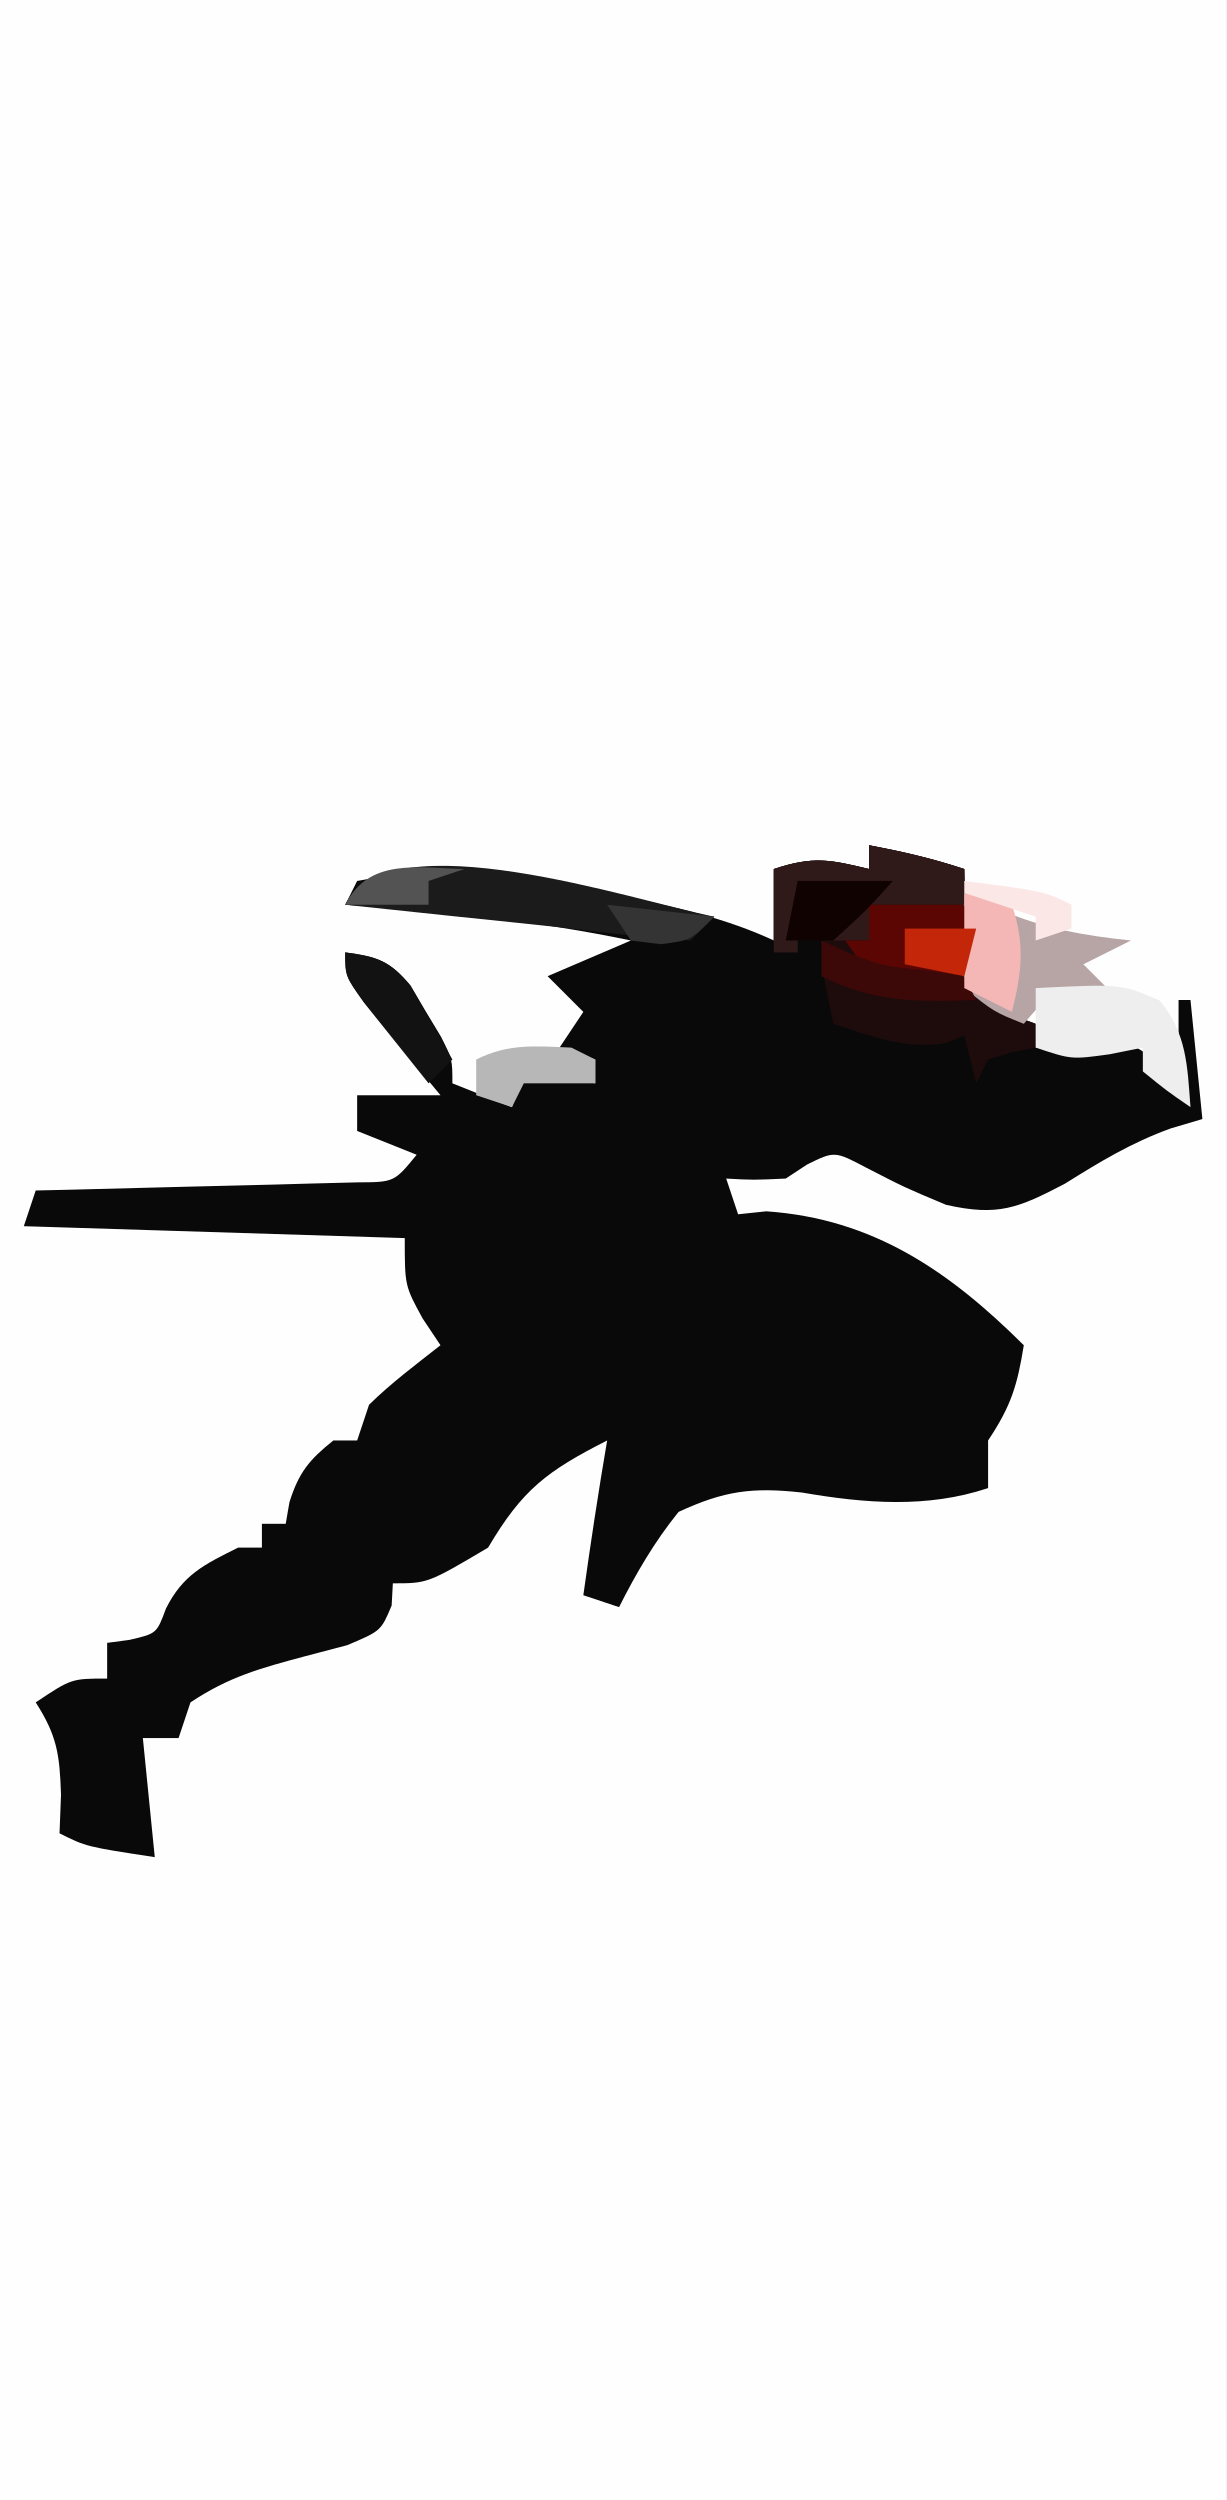
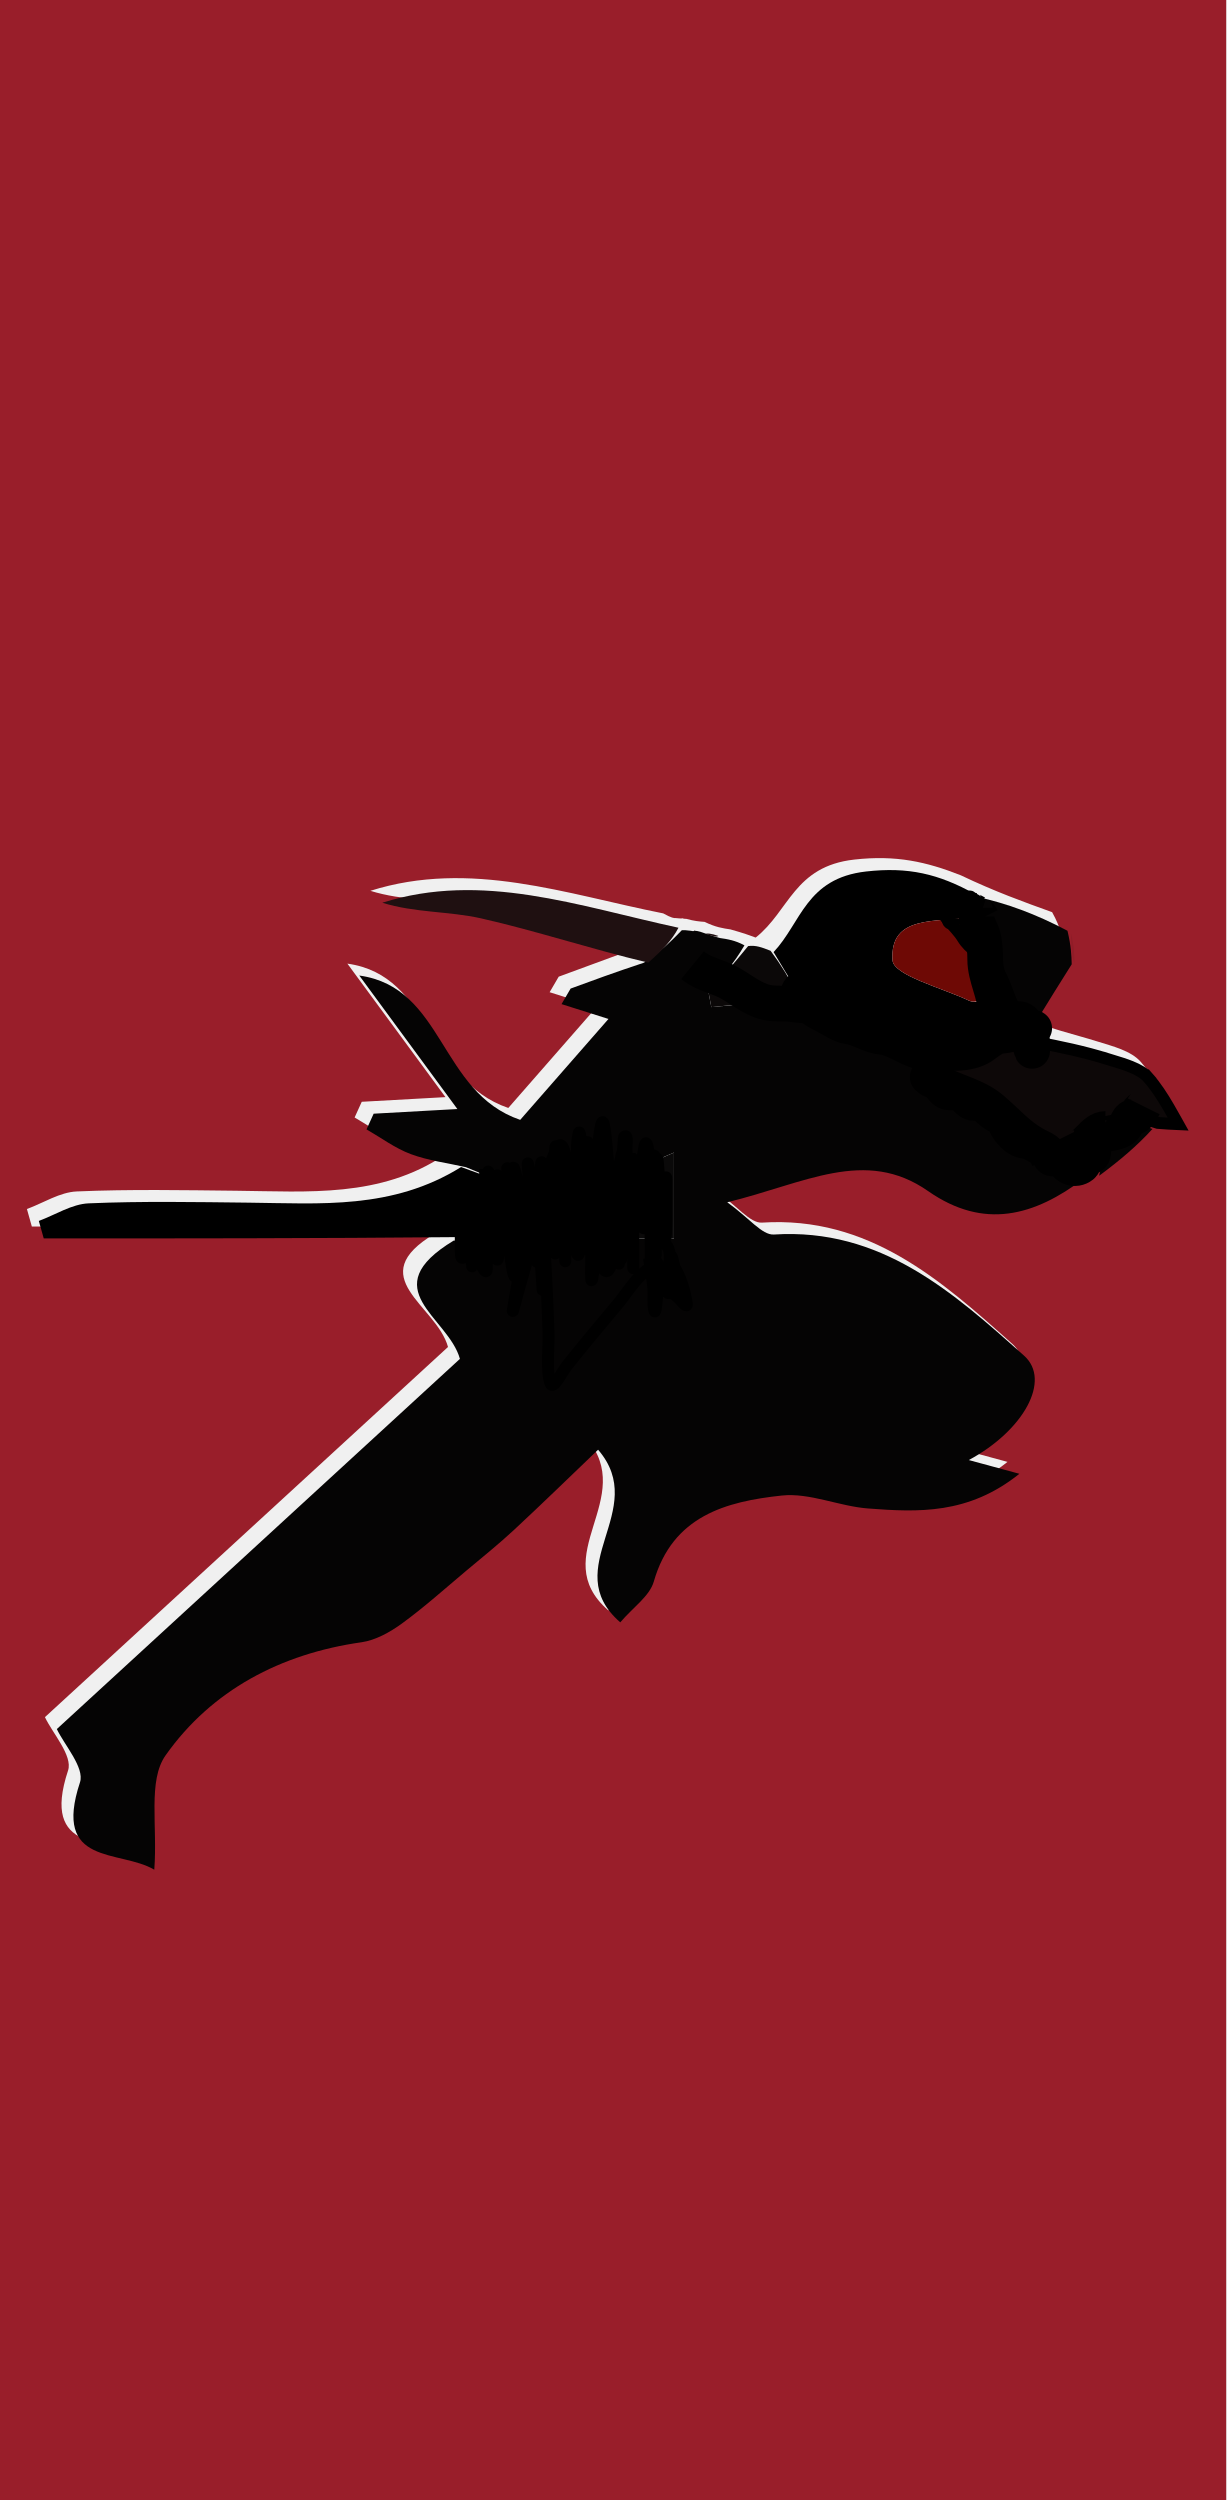
- <svg xmlns="http://www.w3.org/2000/svg" version="1.1" width="103" height="210">
-   <path d="M0 0 C33.99 0 67.98 0 103 0 C103 69.3 103 138.6 103 210 C69.01 210 35.02 210 0 210 C0 140.7 0 71.4 0 0 Z " fill="#FEFEFE" transform="translate(0,0)" />
-   <path d="M0 0 C2.763 0.523 5.326 1.109 8 2 C8.014 2.687 8.028 3.374 8.043 4.082 C8.187 6.807 8.39 9.339 9 12 C11.407 14.065 11.407 14.065 14 15 C14 15.66 14 16.32 14 17 C15.052 16.753 16.104 16.505 17.188 16.25 C21 16 21 16 23.938 17.938 C24.618 18.618 25.299 19.299 26 20 C26 17.69 26 15.38 26 13 C26.33 13 26.66 13 27 13 C27.495 17.95 27.495 17.95 28 23 C27.125 23.259 26.249 23.518 25.348 23.785 C22.011 24.996 19.438 26.564 16.438 28.438 C12.522 30.486 10.834 31.187 6.473 30.207 C3 28.75 3 28.75 -0.188 27.109 C-2.892 25.68 -2.892 25.68 -5.203 26.82 C-5.796 27.21 -6.389 27.599 -7 28 C-9.75 28.125 -9.75 28.125 -12 28 C-11.505 29.485 -11.505 29.485 -11 31 C-10.216 30.918 -9.432 30.835 -8.625 30.75 C0.362 31.37 6.76 35.795 13 42 C12.453 45.375 11.945 47.082 10 50 C10 51.32 10 52.64 10 54 C4.874 55.709 -0.344 55.286 -5.625 54.375 C-9.811 53.91 -12.163 54.224 -16 56 C-18.02 58.499 -19.555 61.136 -21 64 C-21.99 63.67 -22.98 63.34 -24 63 C-23.392 58.655 -22.738 54.324 -22 50 C-27.046 52.571 -29.112 54.103 -32 59 C-37.069 62 -37.069 62 -40 62 C-40.034 62.616 -40.067 63.232 -40.102 63.867 C-41 66 -41 66 -43.836 67.195 C-45.004 67.502 -46.172 67.809 -47.375 68.125 C-51.122 69.13 -53.758 69.839 -57 72 C-57.33 72.99 -57.66 73.98 -58 75 C-58.99 75 -59.98 75 -61 75 C-60.67 78.3 -60.34 81.6 -60 85 C-65.75 84.125 -65.75 84.125 -68 83 C-67.959 81.927 -67.918 80.855 -67.875 79.75 C-67.989 76.343 -68.213 74.793 -70 72 C-67 70 -67 70 -64 70 C-64 69.01 -64 68.02 -64 67 C-63.381 66.918 -62.763 66.835 -62.125 66.75 C-59.838 66.22 -59.838 66.22 -59.062 64.125 C-57.627 61.253 -55.826 60.413 -53 59 C-52.34 59 -51.68 59 -51 59 C-51 58.34 -51 57.68 -51 57 C-50.34 57 -49.68 57 -49 57 C-48.897 56.402 -48.794 55.804 -48.688 55.188 C-47.902 52.687 -47.031 51.625 -45 50 C-44.34 50 -43.68 50 -43 50 C-42.67 49.01 -42.34 48.02 -42 47 C-40.124 45.155 -38.073 43.632 -36 42 C-36.495 41.258 -36.99 40.515 -37.5 39.75 C-39 37 -39 37 -39 33 C-49.56 32.67 -60.12 32.34 -71 32 C-70.505 30.515 -70.505 30.515 -70 29 C-68.653 28.97 -68.653 28.97 -67.278 28.94 C-63.949 28.862 -60.621 28.775 -57.292 28.683 C-55.851 28.644 -54.41 28.609 -52.968 28.578 C-50.898 28.533 -48.828 28.475 -46.758 28.414 C-45.511 28.383 -44.265 28.351 -42.981 28.319 C-39.885 28.303 -39.885 28.303 -38 26 C-39.65 25.34 -41.3 24.68 -43 24 C-43 23.01 -43 22.02 -43 21 C-40.69 21 -38.38 21 -36 21 C-36.578 20.301 -37.155 19.603 -37.75 18.883 C-38.492 17.973 -39.235 17.063 -40 16.125 C-40.742 15.22 -41.485 14.315 -42.25 13.383 C-44 11 -44 11 -44 9 C-41.348 9.368 -40.262 9.687 -38.516 11.777 C-38.098 12.49 -37.68 13.203 -37.25 13.938 C-36.822 14.648 -36.394 15.358 -35.953 16.09 C-35 18 -35 18 -35 20 C-32.525 20.99 -32.525 20.99 -30 22 C-29.505 20.515 -29.505 20.515 -29 19 C-27.02 19.33 -25.04 19.66 -23 20 C-23 19.34 -23 18.68 -23 18 C-23.99 17.67 -24.98 17.34 -26 17 C-25.34 16.01 -24.68 15.02 -24 14 C-24.99 13.01 -25.98 12.02 -27 11 C-23.535 9.515 -23.535 9.515 -20 8 C-27.981 6.353 -35.869 5.491 -44 5 C-43.67 4.34 -43.34 3.68 -43 3 C-35.995 1.671 -30.173 2.356 -23.25 3.812 C-22.331 3.991 -21.412 4.17 -20.465 4.354 C-16.126 5.223 -12.038 6.125 -8 8 C-8 6.02 -8 4.04 -8 2 C-4.71 0.903 -3.287 1.2 0 2 C0 1.34 0 0.68 0 0 Z " fill="#090909" transform="translate(73,71)" />
-   <path d="M0 0 C2.763 0.523 5.326 1.109 8 2 C8.014 2.687 8.028 3.374 8.043 4.082 C8.187 6.807 8.39 9.339 9 12 C11.407 14.065 11.407 14.065 14 15 C14 15.66 14 16.32 14 17 C13.361 17.124 12.721 17.247 12.062 17.375 C11.382 17.581 10.701 17.788 10 18 C9.67 18.66 9.34 19.32 9 20 C8.67 18.68 8.34 17.36 8 16 C7.484 16.206 6.969 16.413 6.438 16.625 C2.967 17.159 0.294 16.077 -3 15 C-4.354 8.6 -4.354 8.6 -2.562 5.562 C-2.047 5.047 -1.531 4.531 -1 4 C-2.65 3.67 -4.3 3.34 -6 3 C-6 4.98 -6 6.96 -6 9 C-6.66 9 -7.32 9 -8 9 C-8 6.69 -8 4.38 -8 2 C-4.71 0.903 -3.287 1.2 0 2 C0 1.34 0 0.68 0 0 Z " fill="#1E0B0B" transform="translate(73,71)" />
-   <path d="M0 0 C1.011 0.474 2.021 0.949 3.062 1.438 C6.659 2.994 10.093 3.601 14 4 C12.02 4.99 12.02 4.99 10 6 C10.66 6.66 11.32 7.32 12 8 C10.824 8.186 10.824 8.186 9.625 8.375 C6.859 8.791 6.859 8.791 5 11 C2.5 10 2.5 10 0 8 C-0.468 5.206 -0.234 2.858 0 0 Z " fill="#B7A4A4" transform="translate(81,75)" />
-   <path d="M0 0 C-0.66 0.66 -1.32 1.32 -2 2 C-5.373 1.786 -8.649 1.417 -12 1 C-15.374 0.634 -18.749 0.287 -22.125 -0.062 C-23.815 -0.24 -25.505 -0.419 -27.195 -0.598 C-28.451 -0.73 -29.706 -0.863 -31 -1 C-27.363 -8.273 -6.738 -1.344 0 0 Z " fill="#1B1B1B" transform="translate(60,77)" />
-   <path d="M0 0 C7.177 -0.359 7.177 -0.359 10.438 1.062 C12.692 3.858 12.735 6.489 13 10 C11 8.625 11 8.625 9 7 C9 6.34 9 5.68 9 5 C8.072 5.186 7.144 5.371 6.188 5.562 C3 6 3 6 0 5 C0 3.35 0 1.7 0 0 Z " fill="#EFEEEE" transform="translate(87,83)" />
-   <path d="M0 0 C2.763 0.523 5.326 1.109 8 2 C8 2.99 8 3.98 8 5 C5.36 5 2.72 5 0 5 C0 5.99 0 6.98 0 8 C-0.99 8 -1.98 8 -3 8 C-2.34 6.68 -1.68 5.36 -1 4 C-2.65 3.67 -4.3 3.34 -6 3 C-6 4.98 -6 6.96 -6 9 C-6.66 9 -7.32 9 -8 9 C-8 6.69 -8 4.38 -8 2 C-4.71 0.903 -3.287 1.2 0 2 C0 1.34 0 0.68 0 0 Z " fill="#2F1A19" transform="translate(73,71)" />
-   <path d="M0 0 C2.64 0 5.28 0 8 0 C8.382 1.656 8.714 3.325 9 5 C8 6 8 6 4.625 6.25 C1 6 1 6 -0.938 4.5 C-1.463 3.757 -1.463 3.757 -2 3 C-1.34 3 -0.68 3 0 3 C0 2.01 0 1.02 0 0 Z " fill="#5B0603" transform="translate(73,76)" />
-   <path d="M0 0 C0.681 0.309 1.361 0.619 2.062 0.938 C5.077 2.146 5.077 2.146 8.75 2.5 C9.822 2.665 10.895 2.83 12 3 C12.33 3.66 12.66 4.32 13 5 C8.079 5.167 4.497 5.248 0 3 C0 2.01 0 1.02 0 0 Z " fill="#3C0808" transform="translate(69,79)" />
-   <path d="M0 0 C2.704 0.364 3.744 0.681 5.484 2.848 C5.902 3.579 6.32 4.309 6.75 5.062 C7.392 6.163 7.392 6.163 8.047 7.285 C8.361 7.851 8.676 8.417 9 9 C8.34 9.66 7.68 10.32 7 11 C5.828 9.546 4.662 8.087 3.5 6.625 C2.525 5.407 2.525 5.407 1.531 4.164 C0 2 0 2 0 0 Z " fill="#121212" transform="translate(29,80)" />
-   <path d="M0 0 C1.32 0.33 2.64 0.66 4 1 C5.108 4.325 4.845 6.622 4 10 C2.68 9.34 1.36 8.68 0 8 C0 5.36 0 2.72 0 0 Z " fill="#F4B7B6" transform="translate(81,75)" />
-   <path d="M0 0 C0.66 0.33 1.32 0.66 2 1 C2 1.66 2 2.32 2 3 C0.02 3 -1.96 3 -4 3 C-4.33 3.66 -4.66 4.32 -5 5 C-5.99 4.67 -6.98 4.34 -8 4 C-8 3.01 -8 2.02 -8 1 C-5.261 -0.37 -3.029 -0.126 0 0 Z " fill="#B7B7B7" transform="translate(48,88)" />
-   <path d="M0 0 C2.64 0 5.28 0 8 0 C5.75 2.5 5.75 2.5 3 5 C1.68 5 0.36 5 -1 5 C-0.67 3.35 -0.34 1.7 0 0 Z " fill="#110202" transform="translate(67,74)" />
-   <path d="M0 0 C1.98 0 3.96 0 6 0 C5.67 1.32 5.34 2.64 5 4 C3.35 3.67 1.7 3.34 0 3 C0 2.01 0 1.02 0 0 Z " fill="#C4260A" transform="translate(76,78)" />
-   <path d="M0 0 C6.75 0.875 6.75 0.875 9 2 C9 2.66 9 3.32 9 4 C8.01 4.33 7.02 4.66 6 5 C6 4.34 6 3.68 6 3 C4.02 2.34 2.04 1.68 0 1 C0 0.67 0 0.34 0 0 Z " fill="#FBE7E6" transform="translate(81,74)" />
-   <path d="M0 0 C-0.99 0.33 -1.98 0.66 -3 1 C-3 1.66 -3 2.32 -3 3 C-5.31 3 -7.62 3 -10 3 C-8.013 -0.974 -3.918 -0.087 0 0 Z " fill="#535353" transform="translate(39,73)" />
-   <path d="M0 0 C2.97 0.33 5.94 0.66 9 1 C7 3 7 3 4.5 3.312 C3.263 3.158 3.263 3.158 2 3 C1.34 2.01 0.68 1.02 0 0 Z " fill="#343434" transform="translate(51,76)" />
+ <svg xmlns="http://www.w3.org/2000/svg" width="103" height="210" viewBox="0 0 103 210" fill="none">
+   <g clip-path="url(#clip0_1_5)">
+     <path d="M57 210C37.667 210 18.833 210 0 210C0 140 0 70 0 0C34.333 0 68.667 0 103 0C103 70 103 140 103 210C87.833 210 72.667 210 57 210ZM57.66 77.186C57.66 77.186 57.38 77.183 57.331 77.134C57.331 77.134 57.282 77.182 56.781 77.12C56.613 77.125 56.444 77.131 55.709 76.724C47.569 75.113 39.508 72.18 31.111 74.829C33.851 75.683 36.711 75.535 39.401 76.141C44.033 77.186 48.559 78.701 52.409 80.026C50.583 80.698 48.757 81.369 46.931 82.041C46.677 82.476 46.423 82.911 46.169 83.346C47.486 83.762 48.803 84.178 50.112 84.592C47.04 88.103 44.785 90.682 42.697 93.069C35.887 90.743 36.325 81.933 29.18 80.945C31.739 84.428 34.298 87.912 37.419 92.159C34.303 92.332 32.345 92.441 30.387 92.55C30.187 92.99 29.987 93.429 29.788 93.868C31.02 94.576 32.188 95.454 33.502 95.944C34.975 96.493 36.58 96.69 37.337 97.023C31.966 100.625 25.891 100.088 19.885 100.023C15.405 99.974 10.92 99.889 6.449 100.081C5.034 100.141 3.656 101.042 2.261 101.558C2.398 102.048 2.536 102.538 2.674 103.028C14.098 103.028 25.523 103.028 36.535 103.617C30.363 107.298 36.663 109.613 37.633 113.146C26.522 123.35 15.167 133.778 3.775 144.24C4.383 145.546 6.125 147.485 5.719 148.715C3.379 155.797 9.052 154.333 11.96 156.055C12.242 152.338 11.41 148.572 12.908 146.451C16.769 140.983 22.571 137.916 29.363 136.95C30.553 136.781 31.765 136.1 32.762 135.375C34.64 134.008 36.375 132.442 38.159 130.947C39.504 129.82 40.877 128.72 42.162 127.526C44.544 125.314 46.871 123.042 49.24 120.776C53.628 125.858 45.818 130.679 51.102 135.277C52.174 134.018 53.567 133.082 53.921 131.847C55.503 126.327 59.995 125.127 64.665 124.626C67.013 124.375 69.478 125.528 71.915 125.712C76.099 126.03 80.341 126.239 84.629 122.798C82.613 122.251 81.555 121.964 80.38 121.645C84.994 119.165 87.324 114.933 85.026 112.881C79.039 107.535 72.987 102.127 64.006 102.7C63.015 102.763 61.927 101.311 60.09 99.99C66.603 98.407 71.675 95.359 76.957 99.049C81.659 102.334 85.893 101.13 90.528 97.969C90.69 97.928 90.852 97.887 91.638 97.688C93.09 96.458 94.543 95.227 96.709 93.971C98.009 93.971 99.309 93.971 100.608 93.971C100.138 94.165 99.667 94.359 99.197 94.553C98.094 92.742 97.194 90.754 95.814 89.187C95.002 88.264 93.469 87.885 92.191 87.486C90.174 86.855 88.098 86.414 86.008 85.458C86.008 85.458 85.93 85.028 86.16 84.555C87.115 83.036 88.069 81.517 89.452 79.848C89.285 78.897 89.119 77.946 88.378 76.622C85.969 75.755 83.561 74.888 80.715 73.528C77.828 72.39 75.276 71.808 71.754 72.205C66.697 72.775 66.305 76.517 63.477 78.756C62.976 78.569 62.475 78.383 61.356 78.07C60.733 77.979 60.109 77.888 59.191 77.439C58.759 77.406 58.327 77.373 57.66 77.186Z" fill="#991E2A" />
+     <path d="M57.276 78.136C57.444 78.131 57.613 78.125 58.03 78.186C58.28 78.253 58.38 78.183 58.38 78.183C58.38 78.183 58.66 78.186 59.173 78.387C59.953 78.658 60.219 78.727 60.486 78.797C61.109 78.888 61.733 78.979 62.534 79.408C61.646 80.945 60.58 82.145 59.514 83.345C59.593 83.762 59.672 84.18 59.751 84.597C62.211 84.361 64.67 84.124 67.422 84.055C70.137 85.468 72.56 86.714 75.205 88.218C80.628 91.988 85.829 95.501 91.03 99.014C86.893 102.13 82.659 103.334 77.957 100.049C72.675 96.359 67.603 99.407 61.09 100.991C62.927 102.311 64.015 103.763 65.006 103.7C73.987 103.127 80.039 108.535 86.026 113.881C88.324 115.933 85.994 120.165 81.38 122.645C82.555 122.964 83.613 123.251 85.629 123.798C81.341 127.239 77.099 127.03 72.915 126.712C70.478 126.528 68.013 125.375 65.665 125.626C60.995 126.127 56.503 127.327 54.921 132.847C54.567 134.082 53.174 135.018 52.102 136.277C46.818 131.679 54.628 126.858 50.24 121.776C47.871 124.042 45.544 126.314 43.162 128.526C41.877 129.72 40.504 130.82 39.159 131.947C37.375 133.442 35.64 135.008 33.762 136.375C32.765 137.1 31.553 137.781 30.363 137.95C23.571 138.916 17.769 141.983 13.908 147.451C12.41 149.572 13.242 153.338 12.96 157.055C10.052 155.333 4.379 156.797 6.719 149.715C7.125 148.485 5.383 146.546 4.775 145.24C16.167 134.778 27.522 124.35 38.633 114.146C37.663 110.613 31.363 108.298 38.103 104.213C41 103.98 43.327 104.222 45.659 104.293C47.107 104.337 48.563 104.12 50.389 104.032C52.669 104.043 54.576 104.043 56.611 104.043C56.611 101.733 56.611 99.885 56.611 96.817C52.953 98.406 49.974 99.701 46.616 100.971C43.868 99.978 41.498 99.009 39.128 98.04C37.58 97.69 35.975 97.493 34.502 96.944C33.188 96.454 32.02 95.576 30.788 94.868C30.987 94.429 31.187 93.99 31.387 93.55C33.345 93.441 35.303 93.332 38.419 93.159C35.298 88.912 32.739 85.428 30.18 81.945C37.325 82.933 36.887 91.743 43.697 94.069C45.785 91.682 48.04 89.103 51.112 85.592C49.803 85.178 48.486 84.762 47.169 84.346C47.423 83.911 47.677 83.476 47.931 83.041C49.757 82.369 51.583 81.698 54.09 80.866C55.605 79.849 56.441 78.993 57.276 78.136ZM56.509 107.555C56.237 107.779 55.965 108.004 55.693 108.229C55.903 108.398 56.112 108.568 56.321 108.738C56.455 108.403 56.588 108.068 56.509 107.555Z" fill="#050404" />
+     <path d="M74.983 87.961C72.56 86.714 70.137 85.468 67.326 83.748C66.286 82.175 65.633 81.076 64.981 79.977C67.305 77.517 67.697 73.775 72.754 73.205C76.276 72.808 78.828 73.39 81.89 75.097C82.052 76.102 82.039 76.537 81.618 77.013C78.609 77.523 74.731 76.818 74.971 80.658C75.05 81.931 79.132 82.981 81.417 84.062C81.819 84.252 82.387 84.09 83.116 84.317C84.546 85.038 85.738 85.533 86.93 86.028C86.93 86.028 87.008 86.458 86.721 86.764C82.617 87.367 78.8 87.664 74.983 87.961Z" fill="black" />
+     <path d="M50.016 104.02C48.563 104.12 47.107 104.337 45.659 104.293C43.327 104.222 41 103.979 38.31 103.918C26.523 104.028 15.098 104.028 3.674 104.028C3.536 103.538 3.398 103.048 3.261 102.558C4.656 102.042 6.034 101.141 7.449 101.081C11.92 100.889 16.405 100.974 20.885 101.023C26.891 101.088 32.966 101.625 38.733 98.031C41.498 99.009 43.868 99.978 46.764 101.247C48.199 102.371 49.108 103.196 50.016 104.02Z" fill="black" />
+     <path d="M98.808 94.142C98.862 94.238 98.915 94.334 98.969 94.431C98.449 94.409 97.888 94.375 97.264 94.324C96.092 93.934 95.163 93.833 94.417 93.992C93.633 94.159 93.107 94.602 92.744 95.161C92.396 95.7 92.197 96.352 92.036 96.955C91.996 97.107 91.958 97.256 91.921 97.401C91.828 97.764 91.741 98.104 91.635 98.421C91.568 98.435 91.488 98.45 91.388 98.467C86.353 95.239 81.525 91.989 76.532 88.53C79.089 88.18 81.761 87.938 84.592 87.68C85.291 87.617 85.999 87.552 86.718 87.485C89.041 87.913 91.073 88.348 93.041 88.963L93.191 88.486L93.041 88.963C93.195 89.011 93.348 89.057 93.501 89.104C94.009 89.258 94.514 89.412 94.99 89.604C95.608 89.853 96.109 90.143 96.439 90.517L96.814 90.187L96.439 90.517C97.097 91.264 97.647 92.121 98.177 93.03C98.386 93.388 98.596 93.763 98.808 94.142Z" fill="#0D0808" stroke="black" />
+     <path d="M92.5 94.5C90.9 95.3 87.833 96.833 86.5 97.5" stroke="black" />
+     <path d="M56.992 77.93C56.441 78.993 55.605 79.849 54.45 80.862C49.559 79.701 45.033 78.186 40.401 77.141C37.711 76.535 34.851 76.683 32.111 75.829C40.508 73.18 48.569 76.113 56.992 77.93Z" fill="#1F1011" />
+     <path d="M82.025 76.972C82.039 76.537 82.052 76.102 82.109 75.344C84.561 75.888 86.969 76.755 89.668 78.184C89.98 79.497 90.002 80.248 90.024 80.999C89.069 82.517 88.115 84.036 87.045 85.792C85.738 85.533 84.546 85.038 83.185 83.974C82.686 81.26 82.356 79.116 82.025 76.972Z" fill="#050404" />
+     <path d="M64.729 79.866C65.633 81.076 66.286 82.175 67.034 83.581C64.67 84.124 62.211 84.361 59.751 84.597C59.672 84.18 59.593 83.762 59.514 83.345C60.58 82.145 61.646 80.945 62.843 79.471C63.475 79.383 63.976 79.569 64.729 79.866Z" fill="#0B0808" />
+     <path d="M92.325 98.767C92.85 96.684 92.53 93.249 96.806 94.83C95.543 96.227 94.09 97.458 92.325 98.767Z" fill="#050404" />
+     <path d="M90.238 80.923C90.002 80.248 89.98 79.497 89.955 78.371C90.119 78.946 90.285 79.897 90.238 80.923Z" fill="#901C27" />
+     <path d="M99.954 87.987C99.956 87.963 99.951 88.012 99.954 87.987Z" fill="#901C27" />
+     <path d="M97.495 86.495C97.501 86.516 97.488 86.473 97.495 86.495Z" fill="#901C27" />
+     <path d="M58.356 78.159C58.38 78.183 58.28 78.253 58.281 78.217C58.282 78.182 58.331 78.134 58.356 78.159Z" fill="#1F1011" />
+     <path d="M60.338 78.618C60.219 78.727 59.953 78.658 59.29 78.464C59.327 78.373 59.759 78.406 60.338 78.618Z" fill="#1F1011" />
+     <path d="M50.389 104.032C49.108 103.196 48.199 102.371 47.142 101.271C49.974 99.701 52.953 98.406 56.611 96.817C56.611 99.885 56.611 101.733 56.611 104.043C54.576 104.043 52.669 104.043 50.389 104.032Z" fill="#0A0909" />
+     <path d="M56.616 107.644C56.588 108.068 56.455 108.403 56.321 108.738C56.112 108.568 55.903 108.398 55.693 108.229C55.965 108.004 56.237 107.779 56.616 107.644Z" fill="#0A0909" />
+     <path d="M81.618 77.013C82.356 79.116 82.686 81.26 82.947 83.748C82.387 84.09 81.819 84.252 81.417 84.062C79.132 82.981 75.05 81.931 74.971 80.658C74.731 76.818 78.609 77.523 81.618 77.013Z" fill="#6E0905" />
+     <path d="M86.416 95.862C85.663 95.862 85.264 95.52 84.774 94.919C84.522 94.609 84.355 93.975 83.985 93.805C83.674 93.661 83.327 93.439 83.083 93.195C82.665 92.777 82.35 92.642 81.733 92.642C81.438 92.642 81.021 92.055 80.774 91.853C80.432 91.574 79.845 91.902 79.465 91.691C79.094 91.485 78.775 90.739 78.432 90.739C78.121 90.739 78.151 90.613 77.928 90.479C77.811 90.409 78.747 90.885 78.895 90.967C80.369 91.785 81.954 92.027 83.278 93.13C84.598 94.23 85.514 95.4 87.067 96.22C87.305 96.345 87.891 96.584 88.026 96.821C88.108 96.963 88.167 97.213 88.319 97.293C88.502 97.389 89.275 97.194 89.336 97.407C89.519 98.05 90.321 98.358 90.88 97.911C91.101 97.735 91.151 97.179 91.466 97.179C91.881 97.179 91.832 96.749 91.832 96.447" stroke="black" stroke-width="3" />
+     <path d="M92.856 94.837C91.836 94.837 91.282 96.447 90.222 96.447" stroke="black" stroke-width="3" />
+     <path d="M92.271 94.398C92.271 94.678 91.823 95.719 92.564 95.39C93.094 95.154 93.983 95.174 94.393 94.764C94.728 94.429 94.701 93.813 95.271 93.813C95.481 93.813 95.637 93.657 95.637 93.447C95.637 93.159 95.964 93.16 96.076 92.935" stroke="black" stroke-width="3" />
+     <path d="M58.169 81.08C58.891 81.67 59.786 81.915 60.625 82.251C61.812 82.725 62.726 83.636 63.959 84.08C64.603 84.312 65.191 84.3 65.861 84.3C66.528 84.3 67.167 84.483 67.829 84.446C68.246 84.423 68.246 83.19 67.975 83.015C67.523 82.722 66.716 83.28 67.195 83.804C67.824 84.493 68.593 84.966 69.423 85.381C69.899 85.619 70.664 86.143 71.195 86.202C72.138 86.307 73.036 86.993 74.041 87.088C75.293 87.208 76.585 88.398 77.781 88.398C79.394 88.398 81.402 88.745 82.684 87.747C83.01 87.494 83.235 87.335 83.563 87.154C83.985 86.919 84.685 87.061 85.067 86.755C85.251 86.608 85.938 86.495 86.189 86.495C86.381 86.495 87.225 86.349 86.709 86.349" stroke="black" stroke-width="3" />
+     <path d="M85.392 85.471C85.471 86.337 86.221 86.912 86.49 87.666C86.725 88.326 86.709 88.599 86.709 87.731C86.709 87.107 86.463 86.603 86.189 86.056C85.7 85.077 84.913 86.038 84.221 85.731C83.826 85.555 83.703 85.224 83.343 85.064C82.996 84.91 82.928 84.605 82.611 84.446" stroke="black" stroke-width="3" />
+     <path d="M81.879 76.25C81.879 76.792 82.275 76.749 82.465 77.128" stroke="black" stroke-width="3" />
+     <path d="M82.026 76.982C82.026 77.677 82.507 78.204 82.619 78.876C82.713 79.439 82.758 79.995 82.758 80.608C82.758 82.1 83.636 83.537 83.636 85.031" stroke="black" stroke-width="3" />
+     <path d="M55.681 107.424C55.623 107.359 55.483 106.927 55.421 107.05C55.26 107.373 55.541 107.366 55.649 107.57C55.759 107.779 56.56 108.468 56.56 107.863" stroke="black" />
+     <path d="M55.681 108.449C56.315 108.449 56.675 108.711 57.112 109.148C57.197 109.233 57.768 109.987 57.69 109.489C57.524 108.44 57.167 107.161 56.543 106.286C56.208 105.815 56.267 107.652 56.267 107.847C56.267 108.494 56.099 107.958 55.885 107.611C55.682 107.283 54.994 106.372 55.12 105.928C55.121 105.928 55.996 107.349 56.056 107.473C56.067 107.496 56.688 108.849 56.771 108.66C57.065 107.987 56.732 106.832 56.592 106.156C56.468 105.557 56.303 105.087 56.234 105.993C56.173 106.807 56.12 107.624 56.12 108.44C56.12 109.358 56.234 106.609 56.259 105.692C56.282 104.827 56.039 104.456 55.242 104.058" stroke="black" />
+     <path d="M52.754 103.472C52.619 103.487 52.528 103.561 52.405 103.611C52.313 103.647 52.513 103.445 52.559 103.359C52.899 102.728 53.094 102.035 53.258 101.342C53.625 99.801 53.841 98.225 54.072 96.659C54.311 95.034 54.509 97.003 54.624 97.602C54.889 98.973 55.052 100.372 55.373 101.732C55.405 101.869 55.541 101.496 55.568 101.358C55.703 100.672 55.789 99.977 55.885 99.285C55.983 98.575 55.972 98.979 55.974 99.391C55.98 100.377 55.974 101.364 55.974 102.35C55.974 102.72 55.963 105.179 55.746 103.35C55.526 101.49 55.418 99.615 55.275 97.748C55.15 96.114 55.096 100.035 55.096 100.09C55.091 101.749 55.096 106.725 55.096 105.066C55.096 103.824 55.106 102.582 55.031 101.342C54.941 99.868 54.763 98.411 54.454 96.968C54.318 96.334 54.418 97.01 54.429 97.098C54.55 98.025 54.685 98.95 54.795 99.879C54.94 101.097 55.096 102.332 55.096 103.562C55.096 104.505 55.269 101.683 55.291 100.74C55.316 99.673 55.374 98.354 55.063 97.309C54.687 96.041 54.722 99.938 54.69 101.261C54.657 102.58 54.657 103.901 54.657 105.221C54.657 105.402 54.657 105.584 54.657 105.765C54.657 106.091 54.66 105.115 54.657 104.79C54.639 103.019 54.623 101.234 54.429 99.472C54.188 97.268 54.105 100.178 54.104 100.204C54.079 100.838 54.078 101.685 54.072 102.334C54.071 102.385 54.111 103.987 53.982 102.635C53.818 100.923 53.814 99.067 53.283 97.415C53.179 97.091 53.194 98.091 53.193 98.431C53.187 100.293 53.193 102.155 53.193 104.017C53.193 104.806 53.193 105.595 53.193 106.383C53.193 107.121 53.193 104.909 53.185 104.172C53.165 102.352 53.228 100.473 53.047 98.659C52.852 96.706 53.047 102.583 53.047 104.546C53.047 104.732 53.083 106.481 53.031 104.513C52.976 102.441 52.892 100.37 52.754 98.301C52.718 97.751 52.672 97.2 52.624 96.65C52.59 96.255 52.798 95.261 52.462 95.472C52.372 95.527 52.408 95.676 52.397 95.781C52.322 96.463 52.256 97.857 52.234 98.431C52.141 100.881 52.147 103.333 52.031 105.782C51.943 107.619 51.959 102.101 51.795 100.269C51.736 99.612 51.499 97.659 51.47 98.317C51.403 99.808 51.632 101.348 51.803 102.822C51.884 103.522 51.89 105.023 52.169 105.765C52.198 105.844 52.175 105.597 52.177 105.513C52.201 104.689 52.224 103.867 52.242 103.041C52.287 101.028 52.71 95.048 52.218 97C51.627 99.341 51.894 101.901 51.177 104.204C51.085 104.499 50.942 103.625 50.909 103.318C50.746 101.81 50.598 100.309 50.282 98.822C50.125 98.078 49.917 96.662 49.421 95.992C49.175 95.66 49.071 96.754 49.014 97.163C48.743 99.109 48.822 101.084 48.591 103.033C48.391 104.724 48.64 99.629 48.64 97.927C48.64 97.531 48.636 97.135 48.624 96.74C48.614 96.435 48.845 95.867 48.542 95.829C48.464 95.82 48.521 95.986 48.518 96.065C48.505 96.408 48.51 97.605 48.51 97.789C48.51 99.115 48.35 103.067 48.599 101.765C48.914 100.119 48.982 98.376 48.884 96.707C48.854 96.203 48.719 94.729 48.599 95.219C48.335 96.305 48.519 97.752 48.542 98.838C48.572 100.233 48.603 101.649 48.803 103.033C48.874 103.527 48.973 103.962 49.16 103.261C49.376 102.453 49.668 99.969 49.681 100.805C49.706 102.463 49.681 104.124 49.681 105.782C49.681 106.177 49.641 107.362 49.681 106.969C49.757 106.206 49.788 105.412 49.811 104.651C49.872 102.609 49.836 100.567 49.681 98.529C49.626 97.808 49.7 95.774 49.323 96.39C48.986 96.942 49.141 98.596 49.128 99.13C49.092 100.61 49.095 102.09 49.095 103.57C49.095 104.035 49.095 105.861 49.095 104.237C49.095 102.947 49.103 101.656 49.087 100.366C49.079 99.649 49.204 97.55 48.949 98.22C48.618 99.089 48.819 100.726 48.803 101.578C48.78 102.756 48.848 104.024 48.656 105.196C48.563 105.767 48.364 105.068 48.339 104.96C48.011 103.551 47.873 102.089 47.664 100.659C47.617 100.332 47.129 96.297 47.209 98.968C47.275 101.151 47.549 107.696 47.477 105.513C47.381 102.588 47.232 99.645 46.786 96.748C46.427 94.412 46.776 101.475 46.745 103.838C46.742 104.084 46.747 104.865 46.672 105.229C46.6 105.578 46.418 104.557 46.363 104.204C46.043 102.152 45.498 95.964 45.436 98.041C45.346 101.092 45.46 104.163 45.55 107.213C45.558 107.478 45.567 107.744 45.575 108.01C45.584 108.323 45.592 108.558 45.566 108.148C45.468 106.569 45.339 104.996 45.16 103.424C45.003 102.05 44.781 100.416 44.575 99.033C44.52 98.664 44.465 98.294 44.396 97.927C44.383 97.86 44.333 97.663 44.331 97.732C44.323 97.993 44.358 98.253 44.379 98.513C44.573 100.869 45.127 103.271 45.127 105.635C45.127 108.135 43.029 95.916 43.103 98.415C43.185 101.209 43.944 109.549 43.501 106.79C43.116 104.389 43.056 101.938 42.81 99.521C42.764 99.068 42.57 97.718 42.607 98.171C42.702 99.339 42.885 100.503 43.013 101.667C43.195 103.319 43.583 105.234 43.355 106.904C43.135 108.517 42.645 103.721 42.428 102.106C42.314 101.26 42.147 98.734 42.013 99.578C41.749 101.254 41.944 103.066 41.891 104.757C41.844 106.302 41.743 105.99 41.55 104.912C41.369 103.903 41.223 102.888 41.046 101.879C40.808 100.526 40.745 100.538 40.834 101.96C40.892 102.882 40.957 103.803 41.013 104.725C41.022 104.866 41.029 105.007 41.038 105.147C41.051 105.372 41.047 105.226 41.038 105.042C40.978 103.815 40.785 102.607 40.623 101.391C40.527 100.673 40.764 102.832 40.818 103.554C40.892 104.543 40.914 105.538 40.899 106.53C40.89 107.12 40.569 106.542 40.46 106.302C40.201 105.731 40.038 105.127 39.761 104.562C39.648 104.331 39.459 103.607 39.436 103.863C39.395 104.308 39.456 104.789 39.517 105.229C39.56 105.532 39.693 106.746 39.582 105.725C39.565 105.569 39.185 104.141 39.151 104.294C38.738 106.153 41.102 100.969 41.599 99.13C41.955 97.811 41.885 100.11 41.891 100.383C41.925 101.871 41.851 103.457 41.046 104.757C40.761 105.217 40.325 105.64 39.948 106.017C39.805 106.161 39.767 106.197 39.655 106.375C39.648 106.387 39.812 105.406 39.891 105.196C40.532 103.487 41.109 101.735 41.599 99.976C41.64 99.826 41.833 98.932 41.631 99.586C41.281 100.72 41.231 101.994 41.078 103.163C40.96 104.068 40.914 105.018 40.68 105.904C40.478 106.665 40.46 104.35 40.46 104.188C40.46 102.372 41.046 96.957 41.046 98.773C41.046 99.499 41.046 100.225 41.046 100.952C41.046 101.095 41.046 103.196 41.046 102.237C41.046 101.229 41.064 100.219 41.046 99.212C41.038 98.783 40.908 99.043 40.867 99.293C40.749 100.011 40.736 100.74 40.68 101.464C40.653 101.809 40.607 103.076 40.607 101.944C40.607 101.057 40.93 98.492 40.533 99.285C40.294 99.765 40.465 100.61 40.428 101.131C40.362 102.044 40.253 102.991 40.021 103.879C39.904 104.327 39.904 104.62 39.55 104.903C38.896 105.427 38.704 106.289 38.704 104.936C38.704 104.727 38.704 103.097 38.704 103.651C38.704 104.169 38.85 104.635 38.85 105.147C38.85 105.704 38.85 105.927 38.85 105.229C38.85 104.672 39.033 104.636 39.143 104.196C39.486 102.824 40.39 101.655 40.639 100.22C40.757 99.545 40.753 98.888 40.753 98.204" stroke="black" />
+     <path d="M51.437 98.35C51.496 100.173 51.821 101.972 51.722 103.806C51.558 106.826 51.237 97.771 50.787 94.78C50.393 92.17 49.921 100.004 49.827 102.643C49.771 104.223 50.12 99.491 50.12 97.911C50.12 94.77 50.362 104.243 49.762 107.327C49.749 107.392 49.754 107.468 49.713 107.522C49.615 107.652 49.682 107.197 49.681 107.034C49.673 105.942 49.671 104.848 49.697 103.757C49.742 101.873 49.984 100.04 50.25 98.179C50.465 96.673 50.387 101.219 50.404 102.741C50.41 103.247 50.266 107.32 51.014 104.749C51.646 102.576 51.961 100.26 52.153 98.008C52.318 96.07 51.979 101.901 51.722 103.83C51.71 103.917 51.459 107.39 50.77 106.692C49.274 105.177 48.734 102.584 48.282 100.594C48.01 99.394 47.838 98.167 47.494 96.984C47.385 96.612 47.161 95.73 46.77 96.496C45.851 98.295 45.617 100.494 45.323 102.464C45.193 103.331 45.243 104.193 44.331 104.359C43.71 104.472 43.73 106.194 43.672 106.587C43.507 107.702 42.862 111.02 43.144 109.928C43.7 107.772 44.376 105.649 44.916 103.489C45.026 103.049 45.125 102.607 45.217 102.163C45.291 101.806 45.265 100.768 45.436 101.09C45.815 101.8 45.687 104.013 45.729 104.676C45.886 107.135 46 109.596 46.079 112.059C46.111 113.08 45.859 115.13 46.233 116.189C46.458 116.826 47.203 115.246 47.624 114.718C49.043 112.934 50.506 111.184 51.974 109.441C52.644 108.644 53.933 106.468 55.21 106.286C55.579 106.233 55.232 108.695 55.21 108.871C55.157 109.283 55.073 110.492 54.966 110.091C54.822 109.551 54.93 108.804 54.885 108.253C54.813 107.382 54.634 106.531 54.511 105.668" stroke="black" />
+     <path d="M78.66 75.665C78.882 76.778 80.295 77.843 80.855 78.771C81.465 79.782 82.401 80.176 83.262 80.933C84.301 81.848 84.509 83.265 85.099 84.446" stroke="black" />
+     <path d="M80.562 77.713C80.348 77.523 79.799 77.688 79.684 77.486C79.491 77.148 79.538 76.771 79.538 76.396" stroke="black" />
+     <path d="M81.733 75.518C81.733 76.128 81.854 76.017 82.319 76.25" stroke="black" />
+     <path d="M82.319 75.811C82.001 75.811 81.733 75.906 81.733 75.518" stroke="black" />
+     <path d="M82.026 75.518C81.7 75.518 81.579 75.502 81.44 75.225" stroke="black" />
+     <path d="M81.733 75.665C81.766 75.93 82.096 75.818 82.172 75.665" stroke="black" />
+     <path d="M81.44 75.518H82.026" stroke="black" />
+     <path d="M81.879 75.372C81.905 75.576 82.304 75.704 82.465 75.811" stroke="black" />
+     <path d="M82.026 75.518C81.783 75.518 81.713 75.451 81.522 75.315C81.421 75.243 81.618 75.49 81.741 75.51C82.091 75.568 82.204 75.968 82.611 76.104" stroke="black" />
+   </g>
+   <defs>
+     <clipPath id="clip0_1_5">
+       <rect width="103" height="210" fill="white" />
+     </clipPath>
+   </defs>
</svg>
